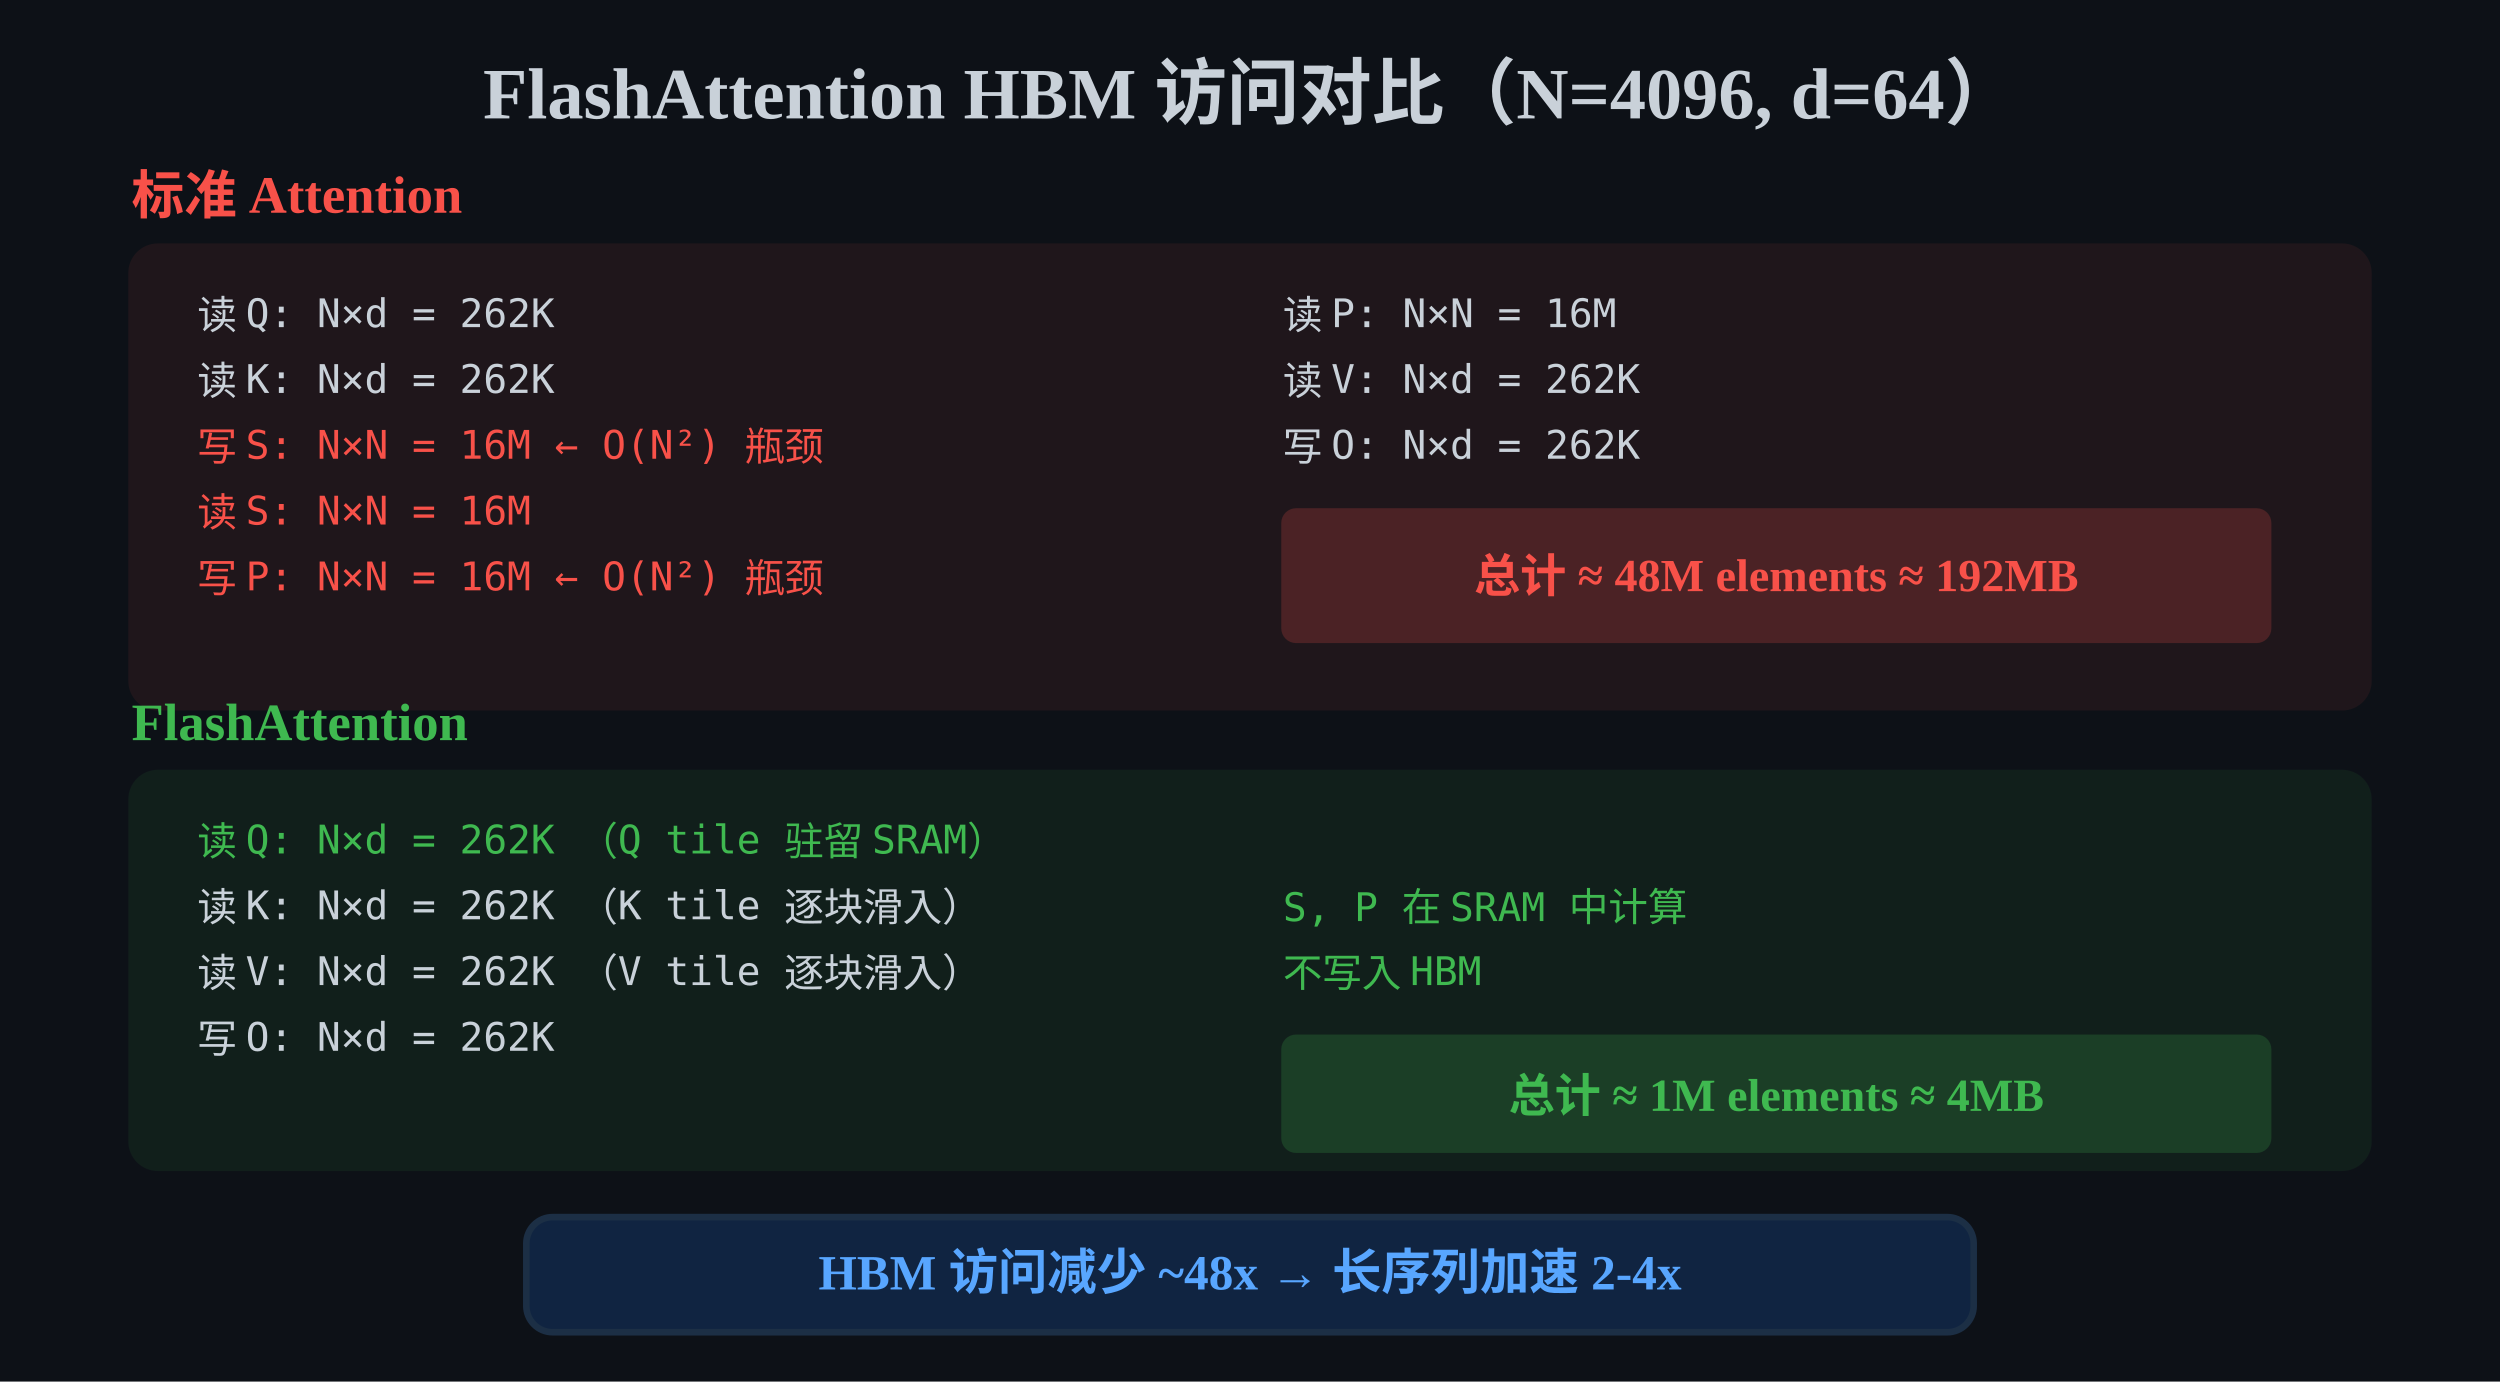
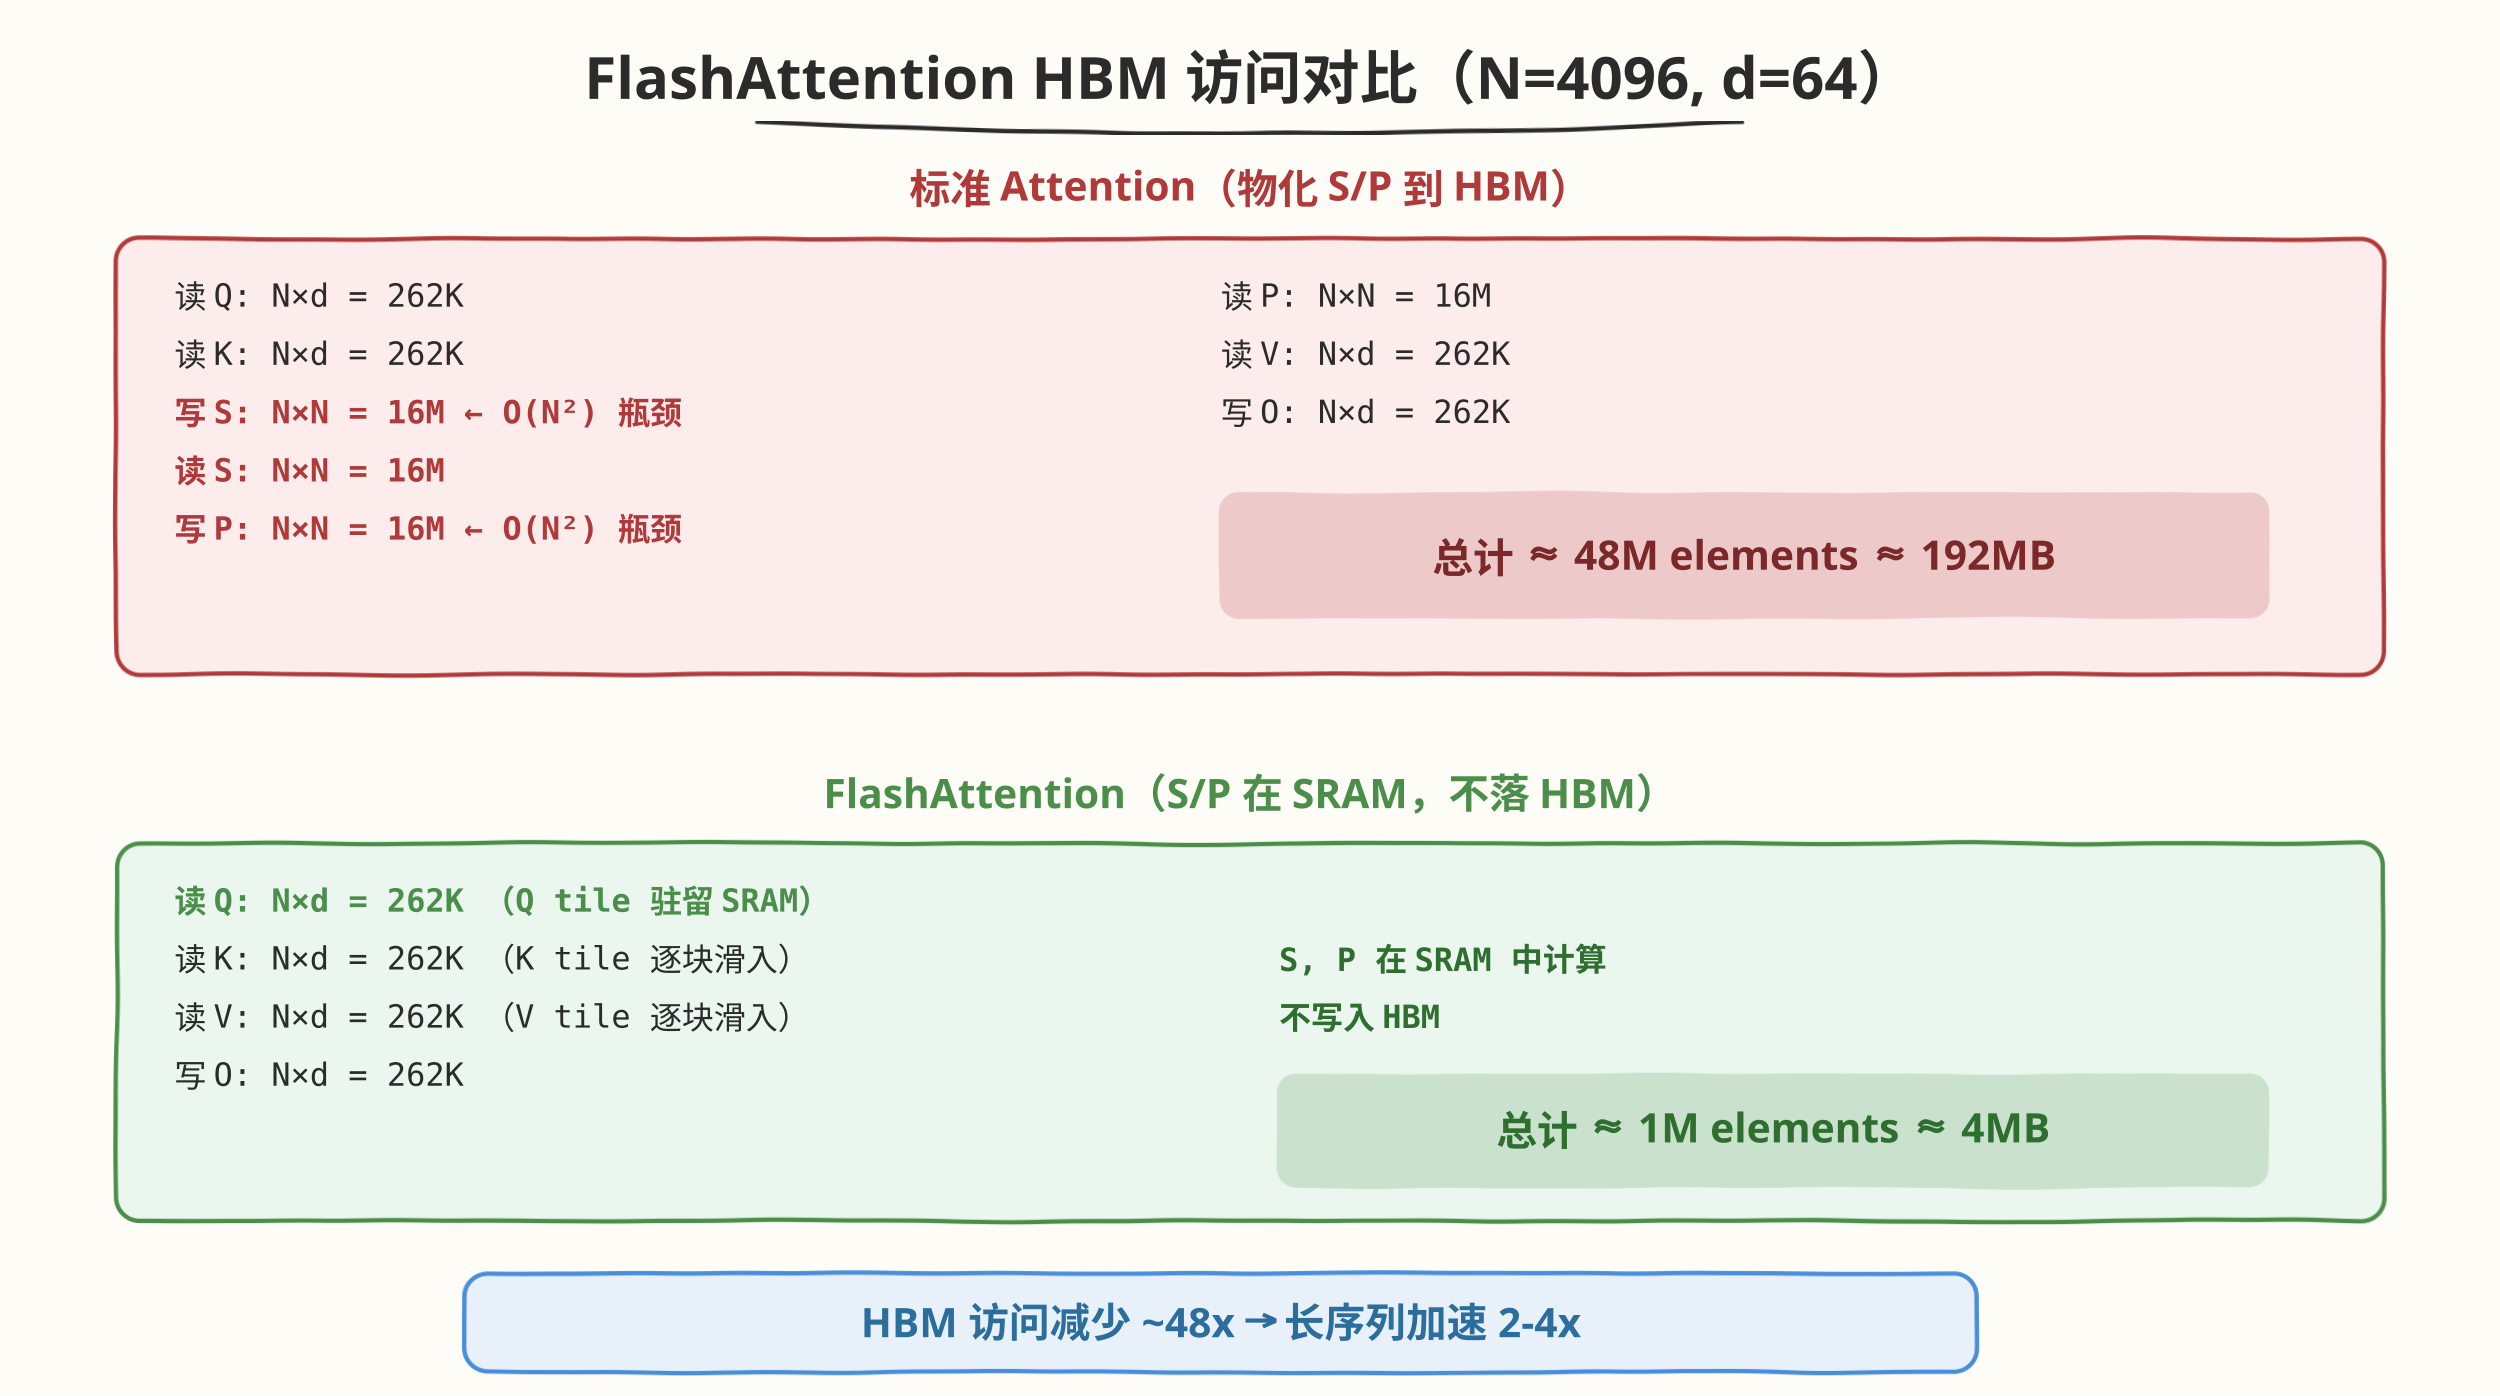
- <svg xmlns="http://www.w3.org/2000/svg" width="760" height="420" viewBox="0 0 760 420">
-   <rect width="760" height="420" fill="#0d1117" />
-   <text x="380" y="36" text-anchor="middle" font-size="22" font-weight="bold" fill="#c9d1d9">FlashAttention HBM 访问对比（N=4096, d=64）</text>
-   <g transform="translate(40, 65)">
-     <text x="0" y="0" font-size="16" fill="#f85149" font-weight="bold">标准 Attention</text>
-     <rect x="0" y="10" width="680" height="140" rx="8" fill="#f85149" opacity="0.08" stroke="#f85149" stroke-width="2" />
-     <text x="20" y="35" font-size="12" fill="#c9d1d9" font-family="monospace">读 Q:  N×d = 262K</text>
-     <text x="20" y="55" font-size="12" fill="#c9d1d9" font-family="monospace">读 K:  N×d = 262K</text>
-     <text x="20" y="75" font-size="12" fill="#f85149" font-family="monospace">写 S:  N×N = 16M  ← O(N²) 瓶颈</text>
-     <text x="20" y="95" font-size="12" fill="#f85149" font-family="monospace">读 S:  N×N = 16M</text>
-     <text x="20" y="115" font-size="12" fill="#f85149" font-family="monospace">写 P:  N×N = 16M  ← O(N²) 瓶颈</text>
-     <text x="350" y="35" font-size="12" fill="#c9d1d9" font-family="monospace">读 P:  N×N = 16M</text>
-     <text x="350" y="55" font-size="12" fill="#c9d1d9" font-family="monospace">读 V:  N×d = 262K</text>
-     <text x="350" y="75" font-size="12" fill="#c9d1d9" font-family="monospace">写 O:  N×d = 262K</text>
-     <rect x="350" y="90" width="300" height="40" rx="4" fill="#f85149" opacity="0.2" stroke="#f85149" />
-     <text x="500" y="115" text-anchor="middle" font-size="14" fill="#f85149" font-weight="bold">总计 ≈ 48M elements ≈ 192MB</text>
+ <svg xmlns="http://www.w3.org/2000/svg" width="860" height="480" viewBox="0 0 860 480" font-family="'Comic Sans MS','Marker Felt','Segoe UI',cursive">
+   <defs>
+     <filter id="sk" x="-3%" y="-3%" width="106%" height="106%">
+       <feTurbulence type="fractalNoise" baseFrequency="0.018" numOctaves="2" seed="14" result="n" />
+       <feDisplacementMap in="SourceGraphic" in2="n" scale="1.8" />
+     </filter>
+     <marker id="ar" markerWidth="8" markerHeight="8" refX="6" refY="4" orient="auto">
+       <path d="M0,0 L8,4 L0,8 z" fill="#3a3a3a" />
+     </marker>
+   </defs>
+   <rect width="860" height="480" fill="#fdfcf7" />
+   <text x="430" y="34" text-anchor="middle" font-size="20" font-weight="bold" fill="#2b2b2b">FlashAttention HBM 访问对比（N=4096, d=64）</text>
+   <path d="M 260 42 Q 430 50 600 42" stroke="#2b2b2b" stroke-width="1.5" fill="none" filter="url(#sk)" />
+   <text x="430" y="70" text-anchor="middle" font-size="14" font-weight="bold" fill="#b03a3a">标准 Attention（物化 S/P 到 HBM）</text>
+   <g filter="url(#sk)">
+     <rect x="40" y="82" width="780" height="150" rx="8" fill="#fdecec" stroke="#b03a3a" stroke-width="1.5" />
  </g>
-   <g transform="translate(40, 225)">
-     <text x="0" y="0" font-size="16" fill="#3fb950" font-weight="bold">FlashAttention</text>
-     <rect x="0" y="10" width="680" height="120" rx="8" fill="#3fb950" opacity="0.08" stroke="#3fb950" stroke-width="2" />
-     <text x="20" y="35" font-size="12" fill="#3fb950" font-family="monospace">读 Q:  N×d = 262K  （Q tile 驻留 SRAM）</text>
-     <text x="20" y="55" font-size="12" fill="#c9d1d9" font-family="monospace">读 K:  N×d = 262K  （K tile 逐块滑入）</text>
-     <text x="20" y="75" font-size="12" fill="#c9d1d9" font-family="monospace">读 V:  N×d = 262K  （V tile 逐块滑入）</text>
-     <text x="20" y="95" font-size="12" fill="#c9d1d9" font-family="monospace">写 O:  N×d = 262K</text>
-     <text x="350" y="55" font-size="12" fill="#3fb950" font-family="monospace">S, P 在 SRAM 中计算</text>
-     <text x="350" y="75" font-size="12" fill="#3fb950" font-family="monospace">不写入 HBM</text>
-     <rect x="350" y="90" width="300" height="35" rx="4" fill="#3fb950" opacity="0.2" stroke="#3fb950" />
-     <text x="500" y="113" text-anchor="middle" font-size="14" fill="#3fb950" font-weight="bold">总计 ≈ 1M elements ≈ 4MB</text>
+   <g font-size="11" fill="#2b2b2b" font-family="monospace">
+     <text x="60" y="106">读 Q:  N×d = 262K</text>
+     <text x="60" y="126">读 K:  N×d = 262K</text>
+     <text x="60" y="146" fill="#b03a3a" font-weight="bold">写 S:  N×N = 16M  ← O(N²) 瓶颈</text>
+     <text x="60" y="166" fill="#b03a3a" font-weight="bold">读 S:  N×N = 16M</text>
+     <text x="60" y="186" fill="#b03a3a" font-weight="bold">写 P:  N×N = 16M  ← O(N²) 瓶颈</text>
  </g>
-   <rect x="160" y="370" width="440" height="35" rx="8" fill="#1f6feb" opacity="0.2" stroke="#58a6ff" stroke-width="2" />
-   <text x="380" y="392" text-anchor="middle" font-size="15" fill="#58a6ff" font-weight="bold">HBM 访问减少 ~48x → 长序列加速 2-4x</text>
+   <g font-size="11" fill="#2b2b2b" font-family="monospace">
+     <text x="420" y="106">读 P:  N×N = 16M</text>
+     <text x="420" y="126">读 V:  N×d = 262K</text>
+     <text x="420" y="146">写 O:  N×d = 262K</text>
+   </g>
+   <g filter="url(#sk)">
+     <rect x="420" y="170" width="360" height="42" rx="6" fill="#b03a3a" opacity="0.2" stroke="#b03a3a" stroke-width="1.3" />
+   </g>
+   <text x="600" y="197" text-anchor="middle" font-size="14" fill="#7a2828" font-weight="bold">总计 ≈ 48M elements ≈ 192MB</text>
+   <path d="M 60 250 L 800 250" stroke="#d4d4d4" stroke-width="1" stroke-dasharray="6 4" filter="url(#sk)" />
+   <text x="430" y="278" text-anchor="middle" font-size="14" font-weight="bold" fill="#4a8e4a">FlashAttention（S/P 在 SRAM，不落 HBM）</text>
+   <g filter="url(#sk)">
+     <rect x="40" y="290" width="780" height="130" rx="8" fill="#eaf6ee" stroke="#4a8e4a" stroke-width="1.5" />
+   </g>
+   <g font-size="11" fill="#2b2b2b" font-family="monospace">
+     <text x="60" y="314" fill="#4a8e4a" font-weight="bold">读 Q:  N×d = 262K  （Q tile 驻留 SRAM）</text>
+     <text x="60" y="334">读 K:  N×d = 262K  （K tile 逐块滑入）</text>
+     <text x="60" y="354">读 V:  N×d = 262K  （V tile 逐块滑入）</text>
+     <text x="60" y="374">写 O:  N×d = 262K</text>
+   </g>
+   <g font-size="11" fill="#2e6e2e" font-family="monospace">
+     <text x="440" y="334" font-weight="bold">S, P 在 SRAM 中计算</text>
+     <text x="440" y="354" font-weight="bold">不写入 HBM</text>
+   </g>
+   <g filter="url(#sk)">
+     <rect x="440" y="370" width="340" height="38" rx="6" fill="#4a8e4a" opacity="0.2" stroke="#4a8e4a" stroke-width="1.3" />
+   </g>
+   <text x="610" y="394" text-anchor="middle" font-size="14" fill="#2e6e2e" font-weight="bold">总计 ≈ 1M elements ≈ 4MB</text>
+   <g filter="url(#sk)">
+     <rect x="160" y="438" width="520" height="34" rx="8" fill="#e8f0fa" stroke="#4a8edb" stroke-width="1.5" />
+   </g>
+   <text x="420" y="460" text-anchor="middle" font-size="14" fill="#2b6e9e" font-weight="bold">HBM 访问减少 ~48x → 长序列加速 2-4x</text>
</svg>
